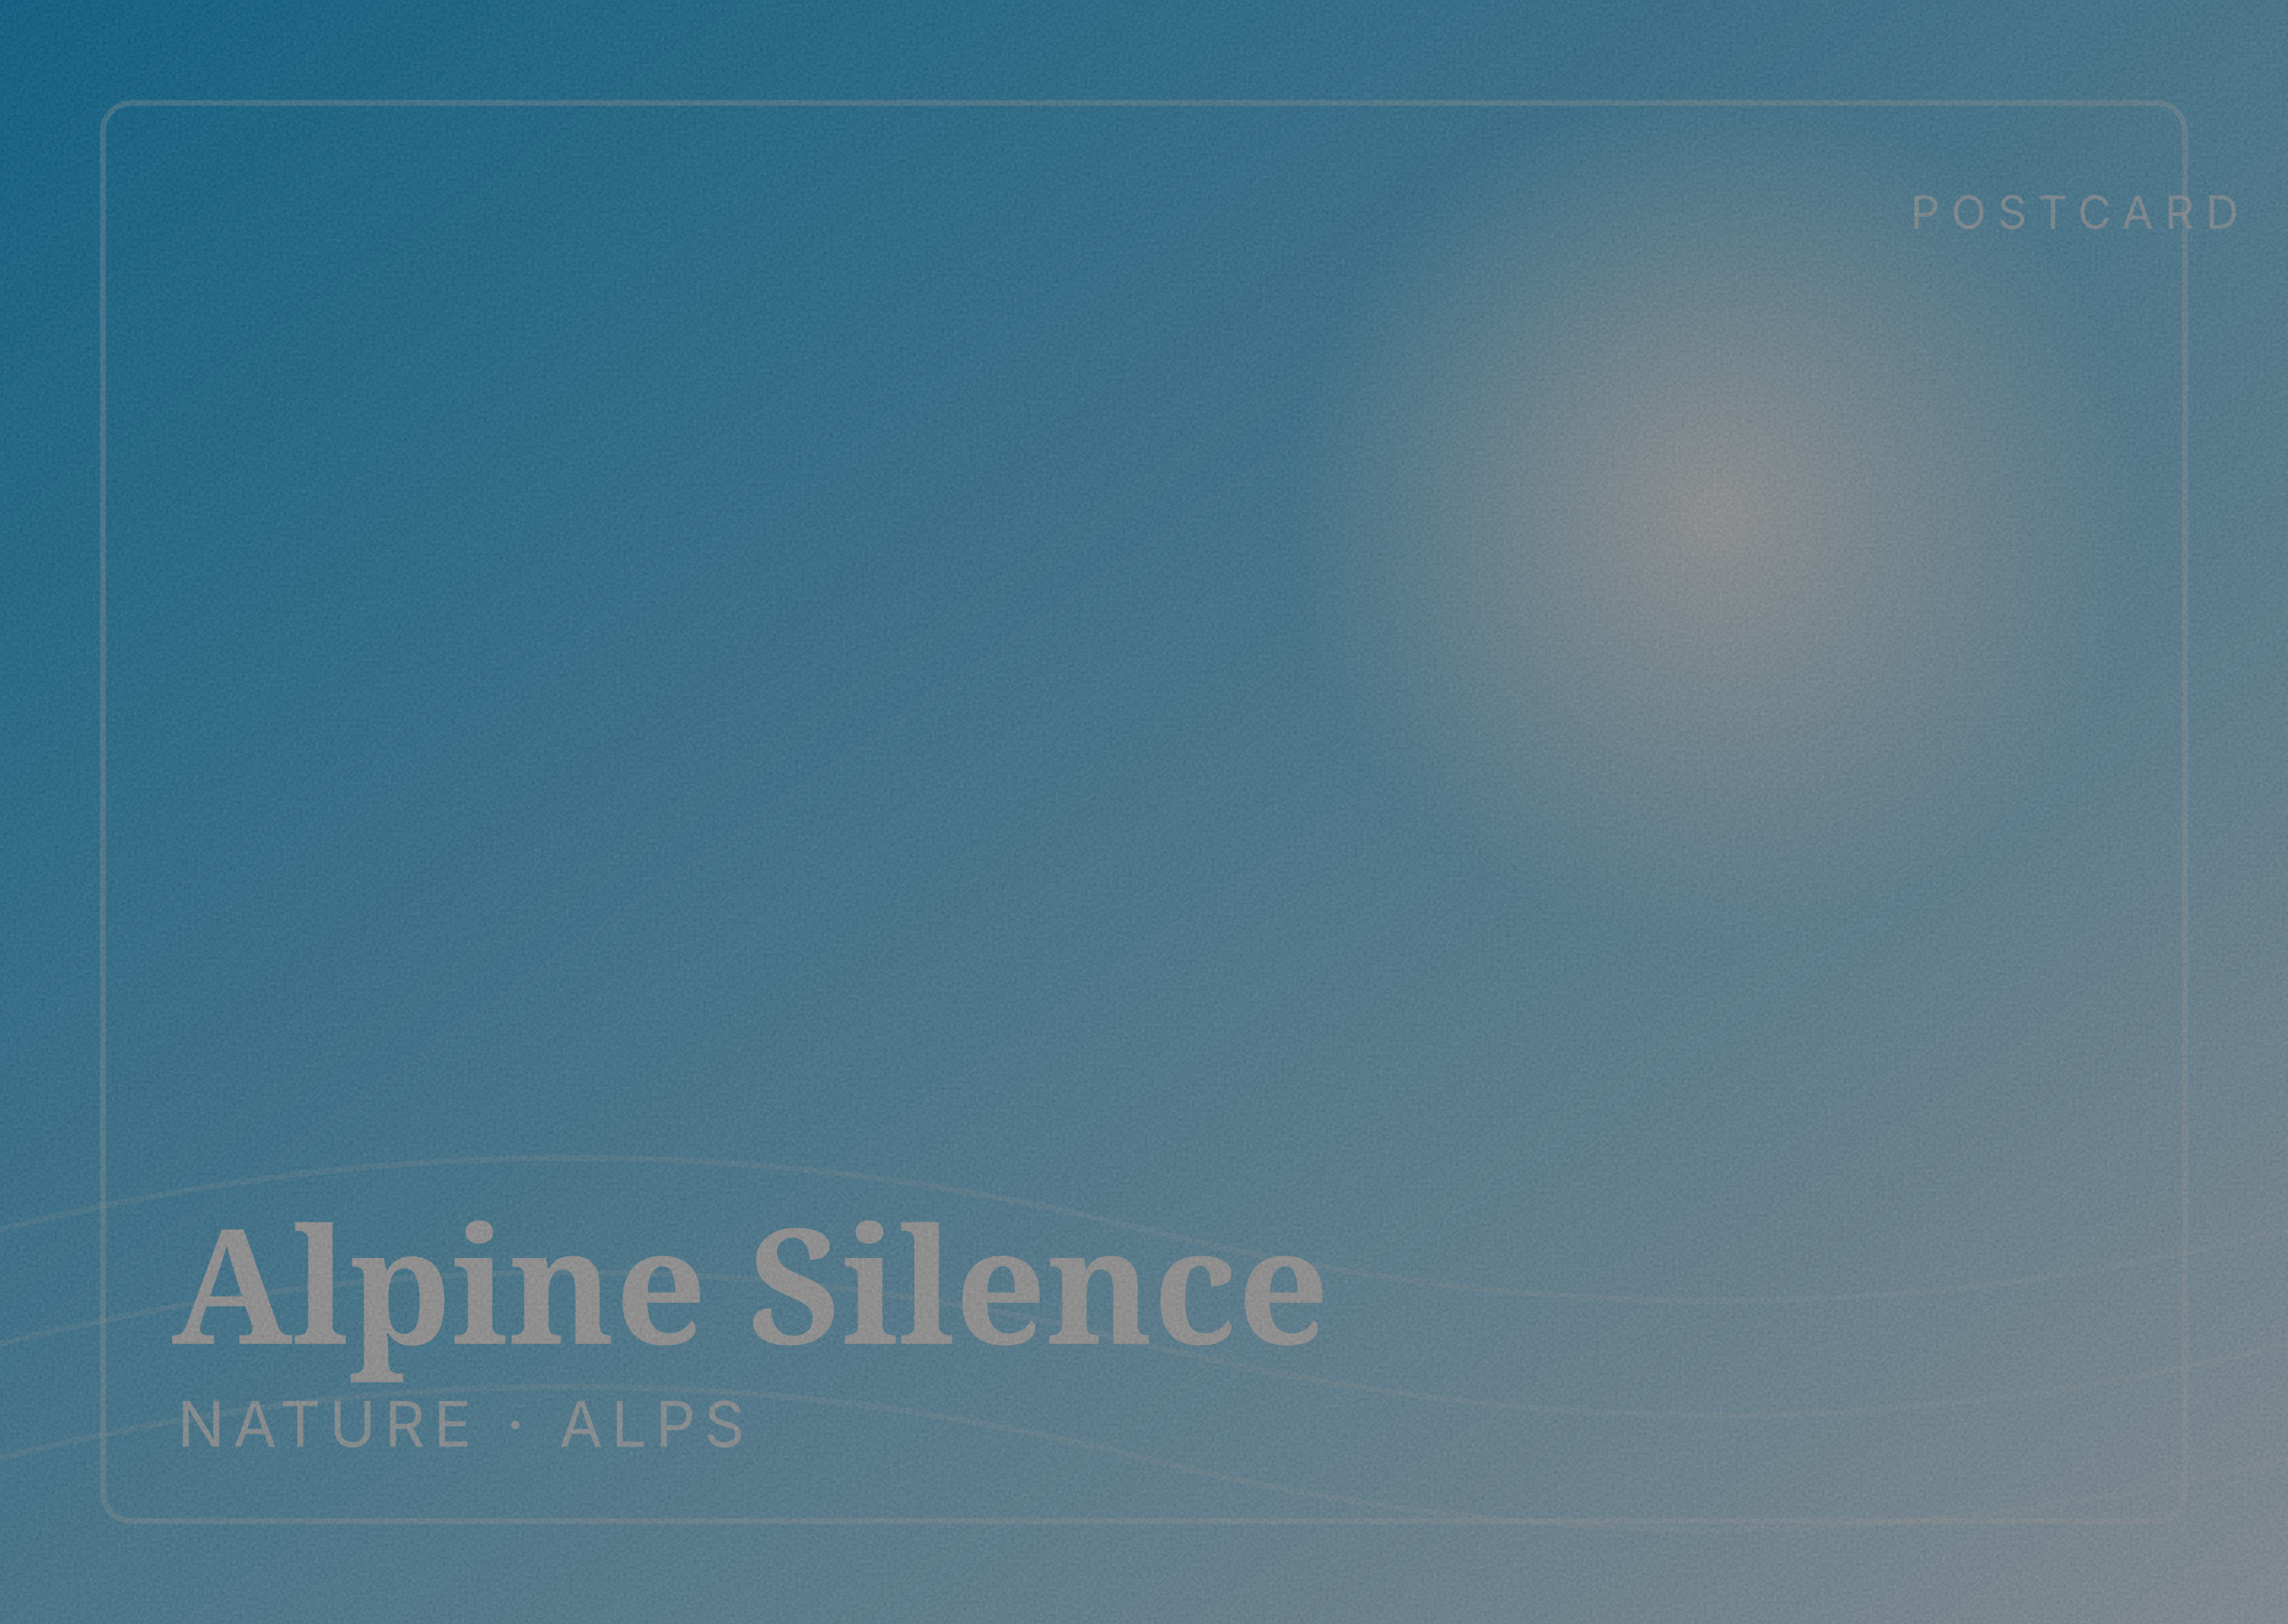
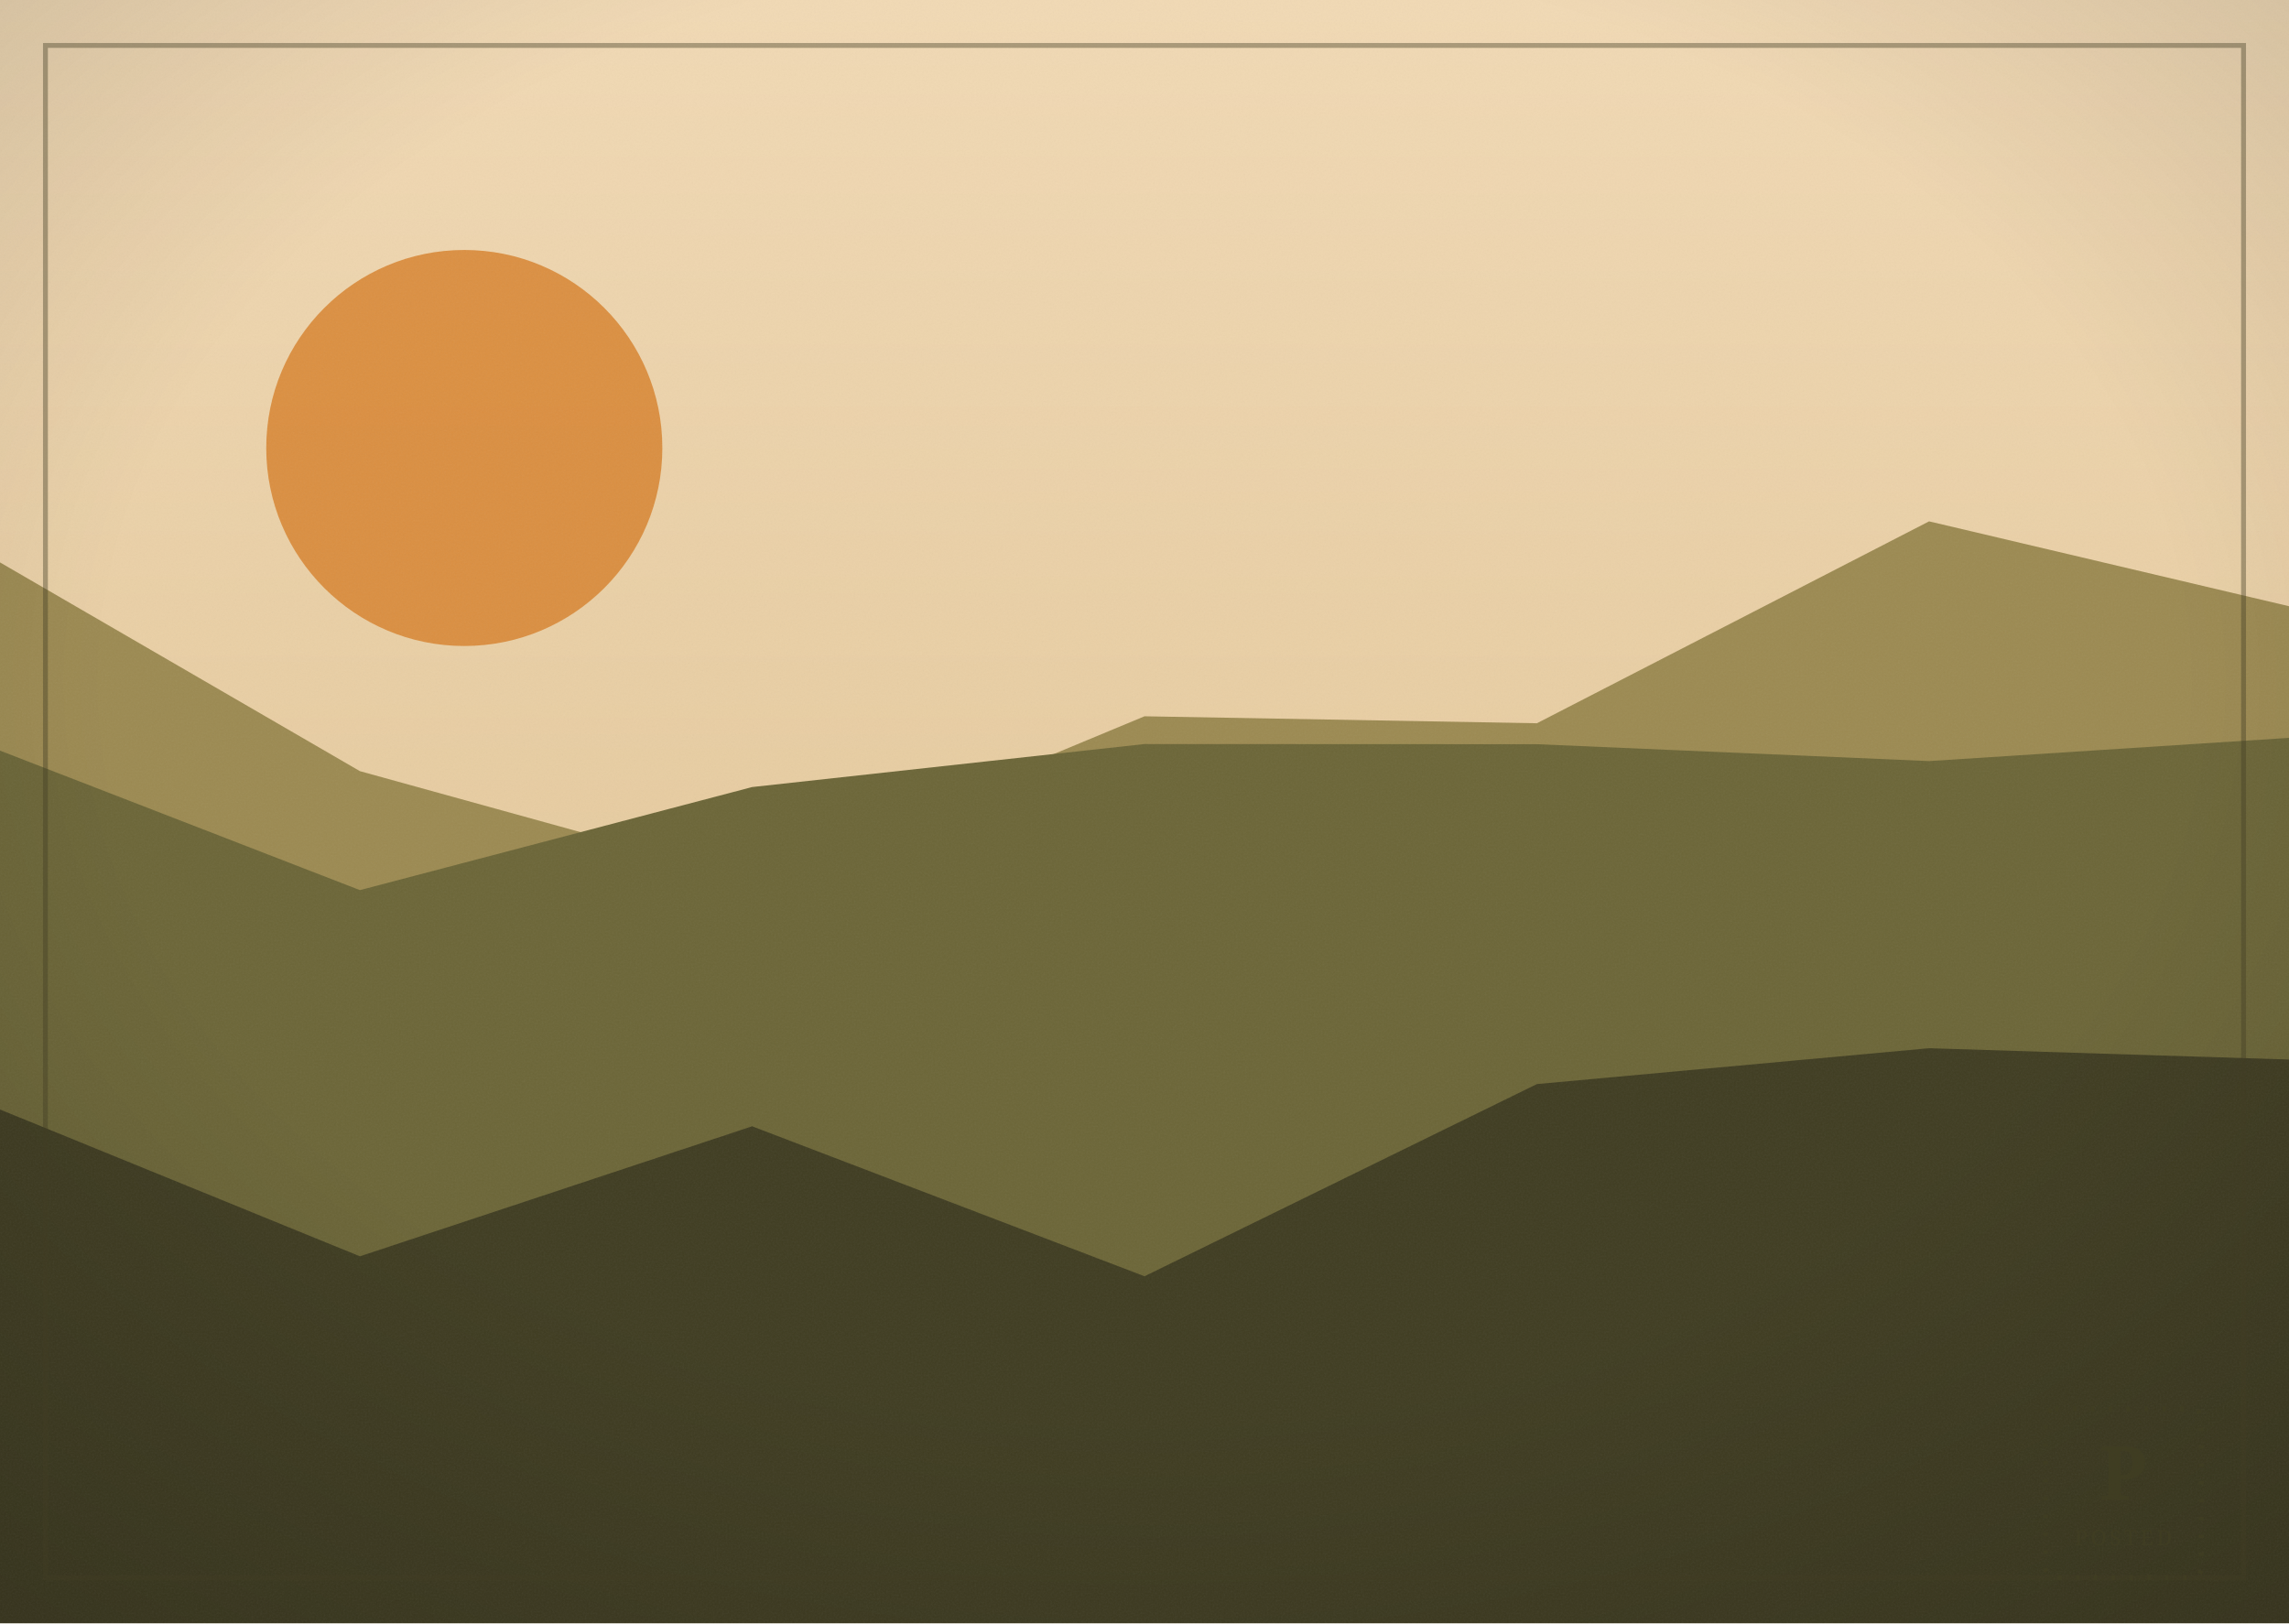
- <svg xmlns="http://www.w3.org/2000/svg" width="800" height="568" viewBox="0 0 800 568" role="img" aria-label="Alpine Silence">
+ <svg xmlns="http://www.w3.org/2000/svg" viewBox="0 0 1410 1000" width="1410" height="1000" role="img">
  <defs>
-     <linearGradient id="g" x1="0" y1="0" x2="1" y2="1">
-       <stop offset="0" stop-color="#0ea5e9" />
-       <stop offset="1" stop-color="#e0f2fe" />
+     <linearGradient id="sky" x1="0" y1="0" x2="0" y2="1">
+       <stop offset="0" stop-color="#f1d9b4" />
+       <stop offset="1" stop-color="#dcbf8e" />
    </linearGradient>
-     <radialGradient id="sun" cx="0.5" cy="0.5" r="0.5">
-       <stop offset="0" stop-color="#ffffff" stop-opacity="0.95" />
-       <stop offset="1" stop-color="#ffffff" stop-opacity="0" />
-     </radialGradient>
    <filter id="grain">
      <feTurbulence type="fractalNoise" baseFrequency="0.9" numOctaves="2" stitchTiles="stitch" />
      <feColorMatrix type="saturate" values="0" />
-       <feComponentTransfer>
-         <feFuncA type="linear" slope="0.06" />
-       </feComponentTransfer>
-       <feComposite operator="over" in2="SourceGraphic" />
    </filter>
+     <radialGradient id="vig" cx="50%" cy="42%" r="75%">
+       <stop offset="60%" stop-color="#000" stop-opacity="0" />
+       <stop offset="100%" stop-color="#000" stop-opacity="0.16" />
+     </radialGradient>
  </defs>
-   <rect width="800" height="568" fill="url(#g)" />
-   <circle cx="600" cy="180" r="150" fill="url(#sun)" />
-   <g opacity="0.18" fill="none" stroke="#ffffff" stroke-width="2">
-     <path d="M0 430 Q 200 380 400 430 T 800 430" />
-     <path d="M0 470 Q 200 420 400 470 T 800 470" />
-     <path d="M0 510 Q 200 460 400 510 T 800 510" />
+   <rect width="1410" height="1000" fill="#f0e8d6" />
+   <rect width="1410" height="1000" fill="url(#sky)" />
+   <circle cx="286" cy="276" r="122" fill="#d98a3a" opacity="0.92" />
+   <path d="M -20 1000 L -20 445 L -20 334.9 L 221.7 475.1 L 463.3 541.9 L 705 441.3 L 946.7 445.6 L 1188.3 321.2 L 1430 378.2 L 1430 1000 Z" fill="#9c8a52" />
+   <path d="M -20 1000 L -20 554 L -20 454.7 L 221.7 548.4 L 463.3 484.9 L 705 458.4 L 946.7 458.5 L 1188.3 468.9 L 1430 453.3 L 1430 1000 Z" fill="#6c6638" />
+   <path d="M -20 1000 L -20 737 L -20 675.4 L 221.7 774 L 463.3 693.9 L 705 786.3 L 946.7 667.9 L 1188.3 645.8 L 1430 653.4 L 1430 1000 Z" fill="#403d22" />
+   <rect width="1410" height="1000" fill="url(#vig)" />
+   <rect width="1410" height="1000" filter="url(#grain)" opacity="0.06" />
+   <rect x="28" y="28" width="1354" height="944" fill="none" stroke="#403d22" stroke-width="3" opacity="0.4" />
+   <g transform="translate(1260 868)" opacity="0.8">
+     <rect width="96" height="104" rx="6" fill="none" stroke="#403d22" stroke-width="3" stroke-dasharray="2 9" />
+     <text x="48" y="56" text-anchor="middle" font-family="Georgia, serif" font-size="46" font-weight="700" fill="#403d22">P</text>
+     <text x="48" y="84" text-anchor="middle" font-family="Georgia, serif" font-size="13" letter-spacing="2" fill="#403d22">POSTED</text>
  </g>
-   <rect x="36" y="36" width="728" height="496" fill="none" stroke="#ffffff" stroke-opacity="0.35" stroke-width="2" rx="10" />
-   <text x="60" y="470" font-family="Georgia, serif" font-size="56" font-weight="700" fill="#ffffff">Alpine Silence</text>
-   <text x="62" y="506" font-family="Inter, system-ui, sans-serif" font-size="22" letter-spacing="3" fill="#ffffff" opacity="0.85">NATURE · ALPS</text>
-   <text x="668" y="80" font-family="Inter, system-ui, sans-serif" font-size="16" letter-spacing="4" fill="#ffffff" opacity="0.7">POSTCARD</text>
-   <rect width="800" height="568" filter="url(#grain)" opacity="0.5" />
</svg>
